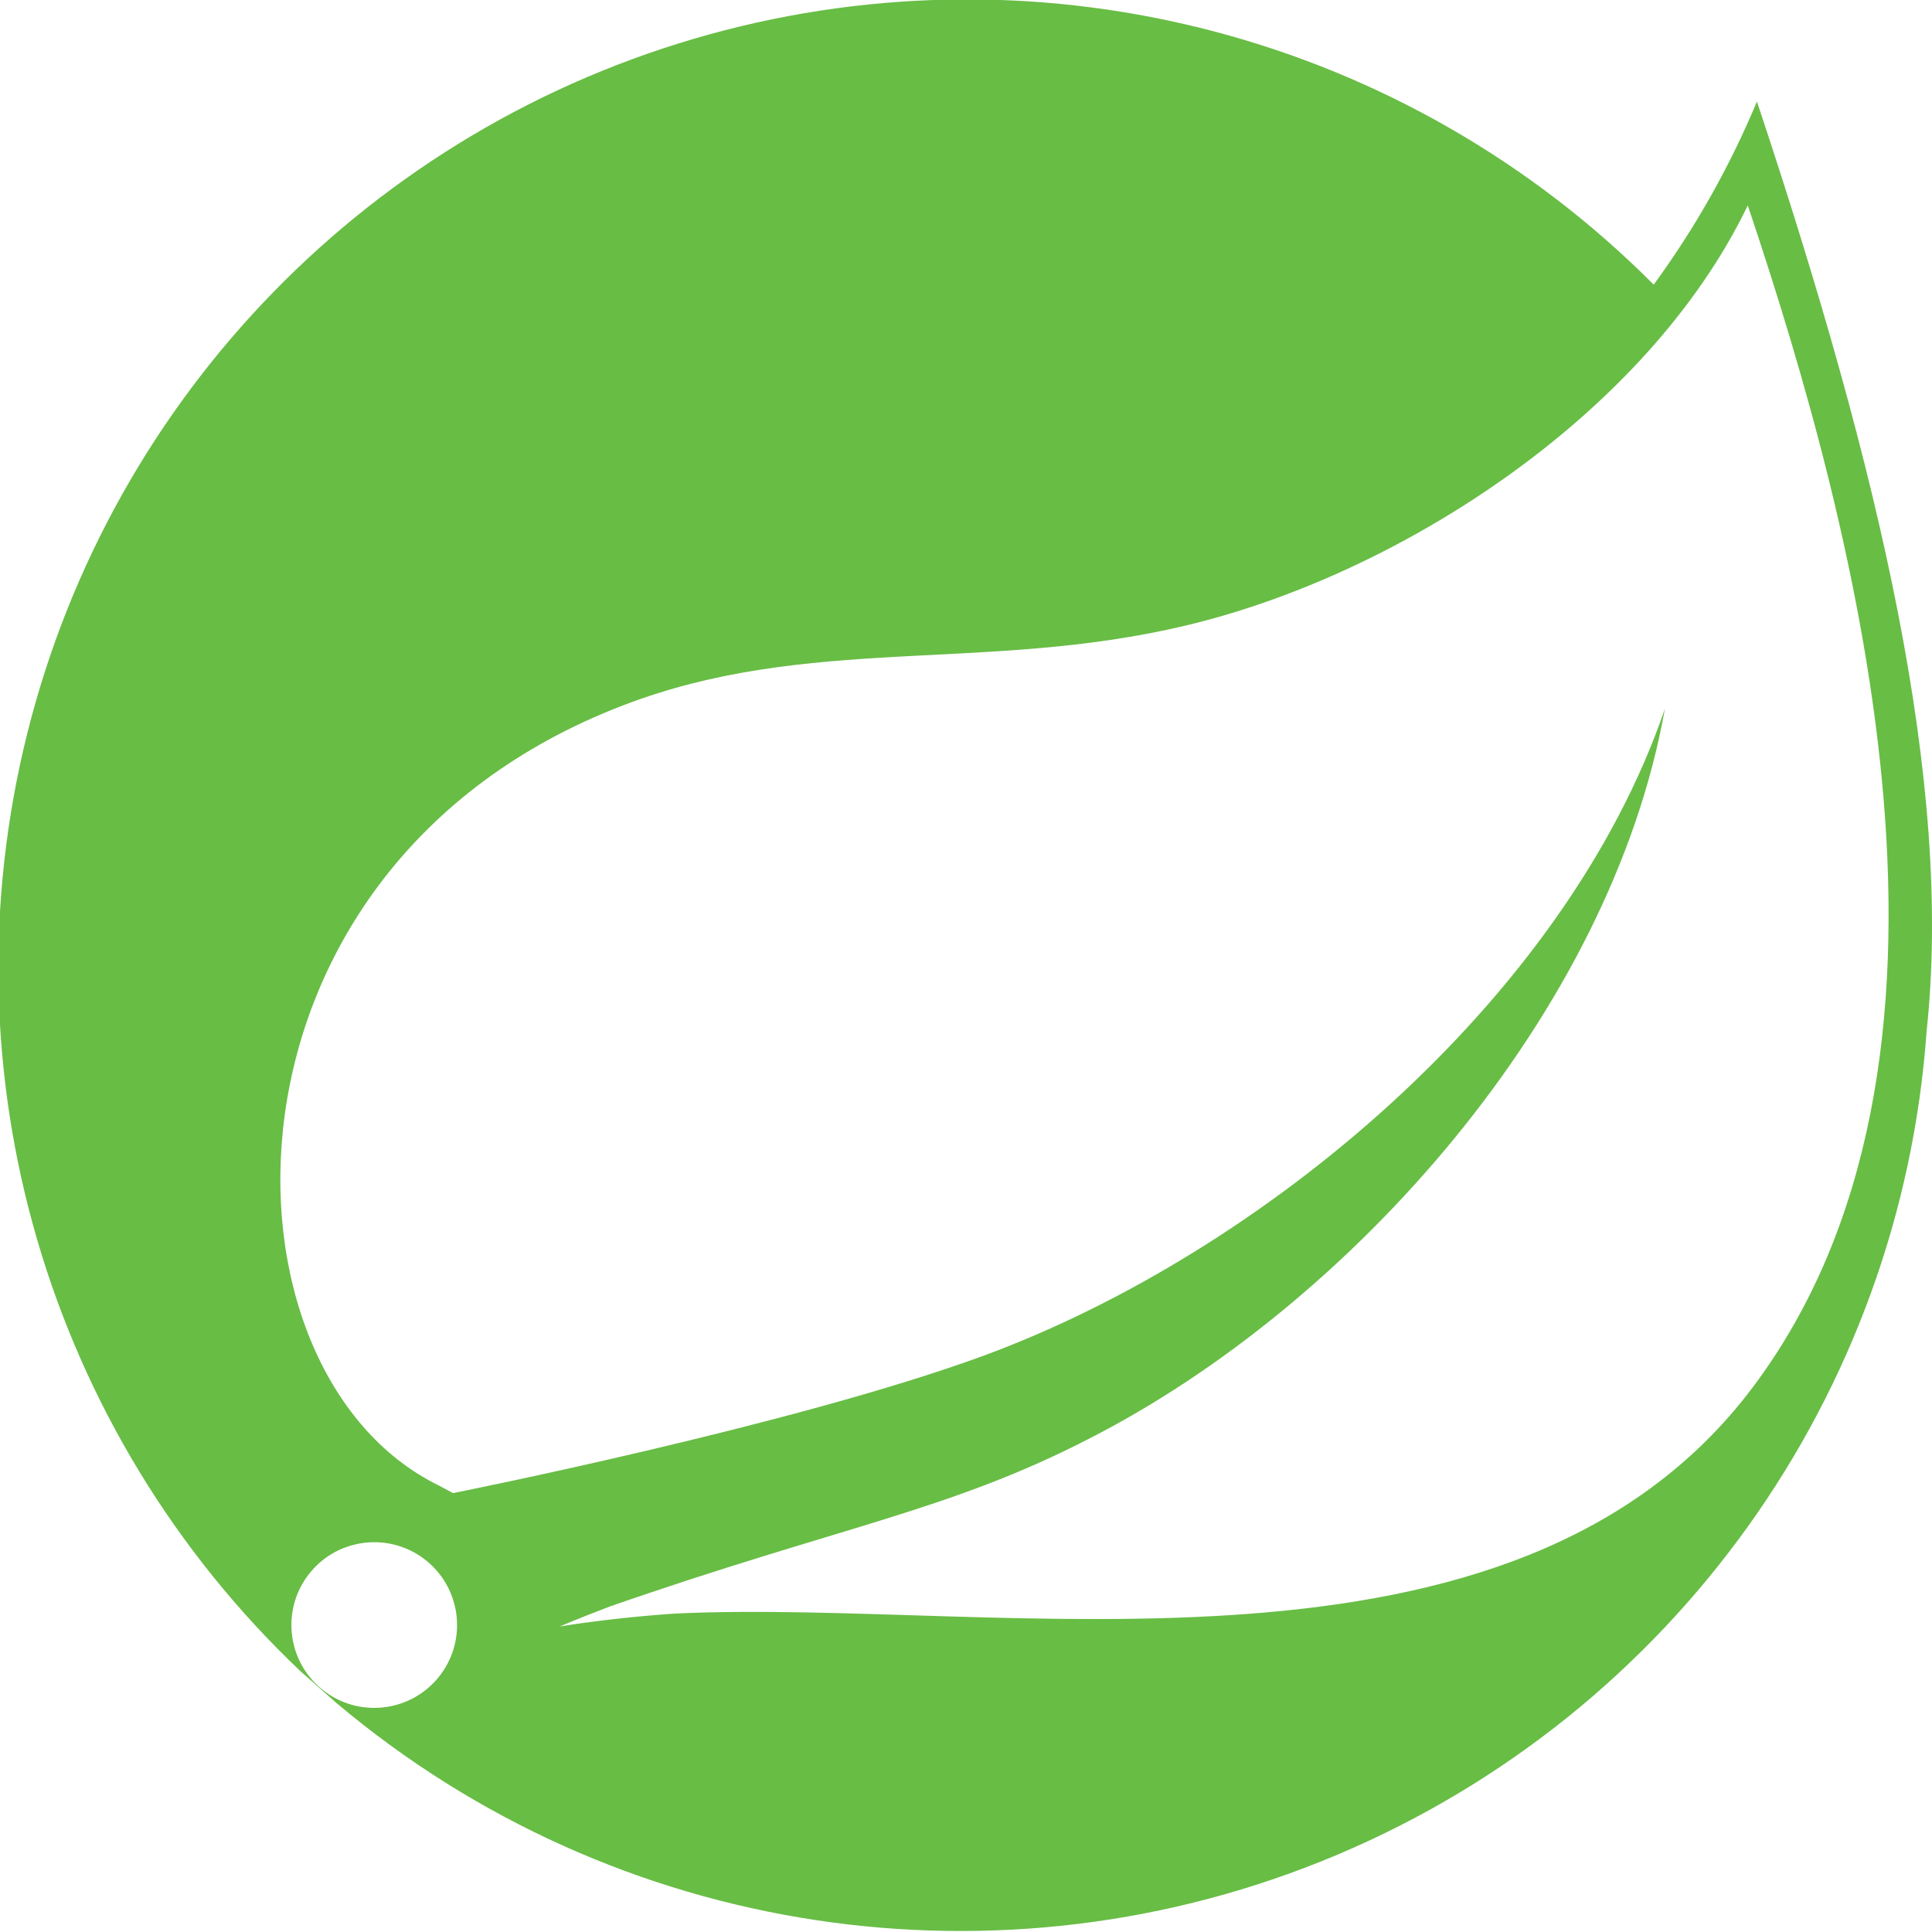
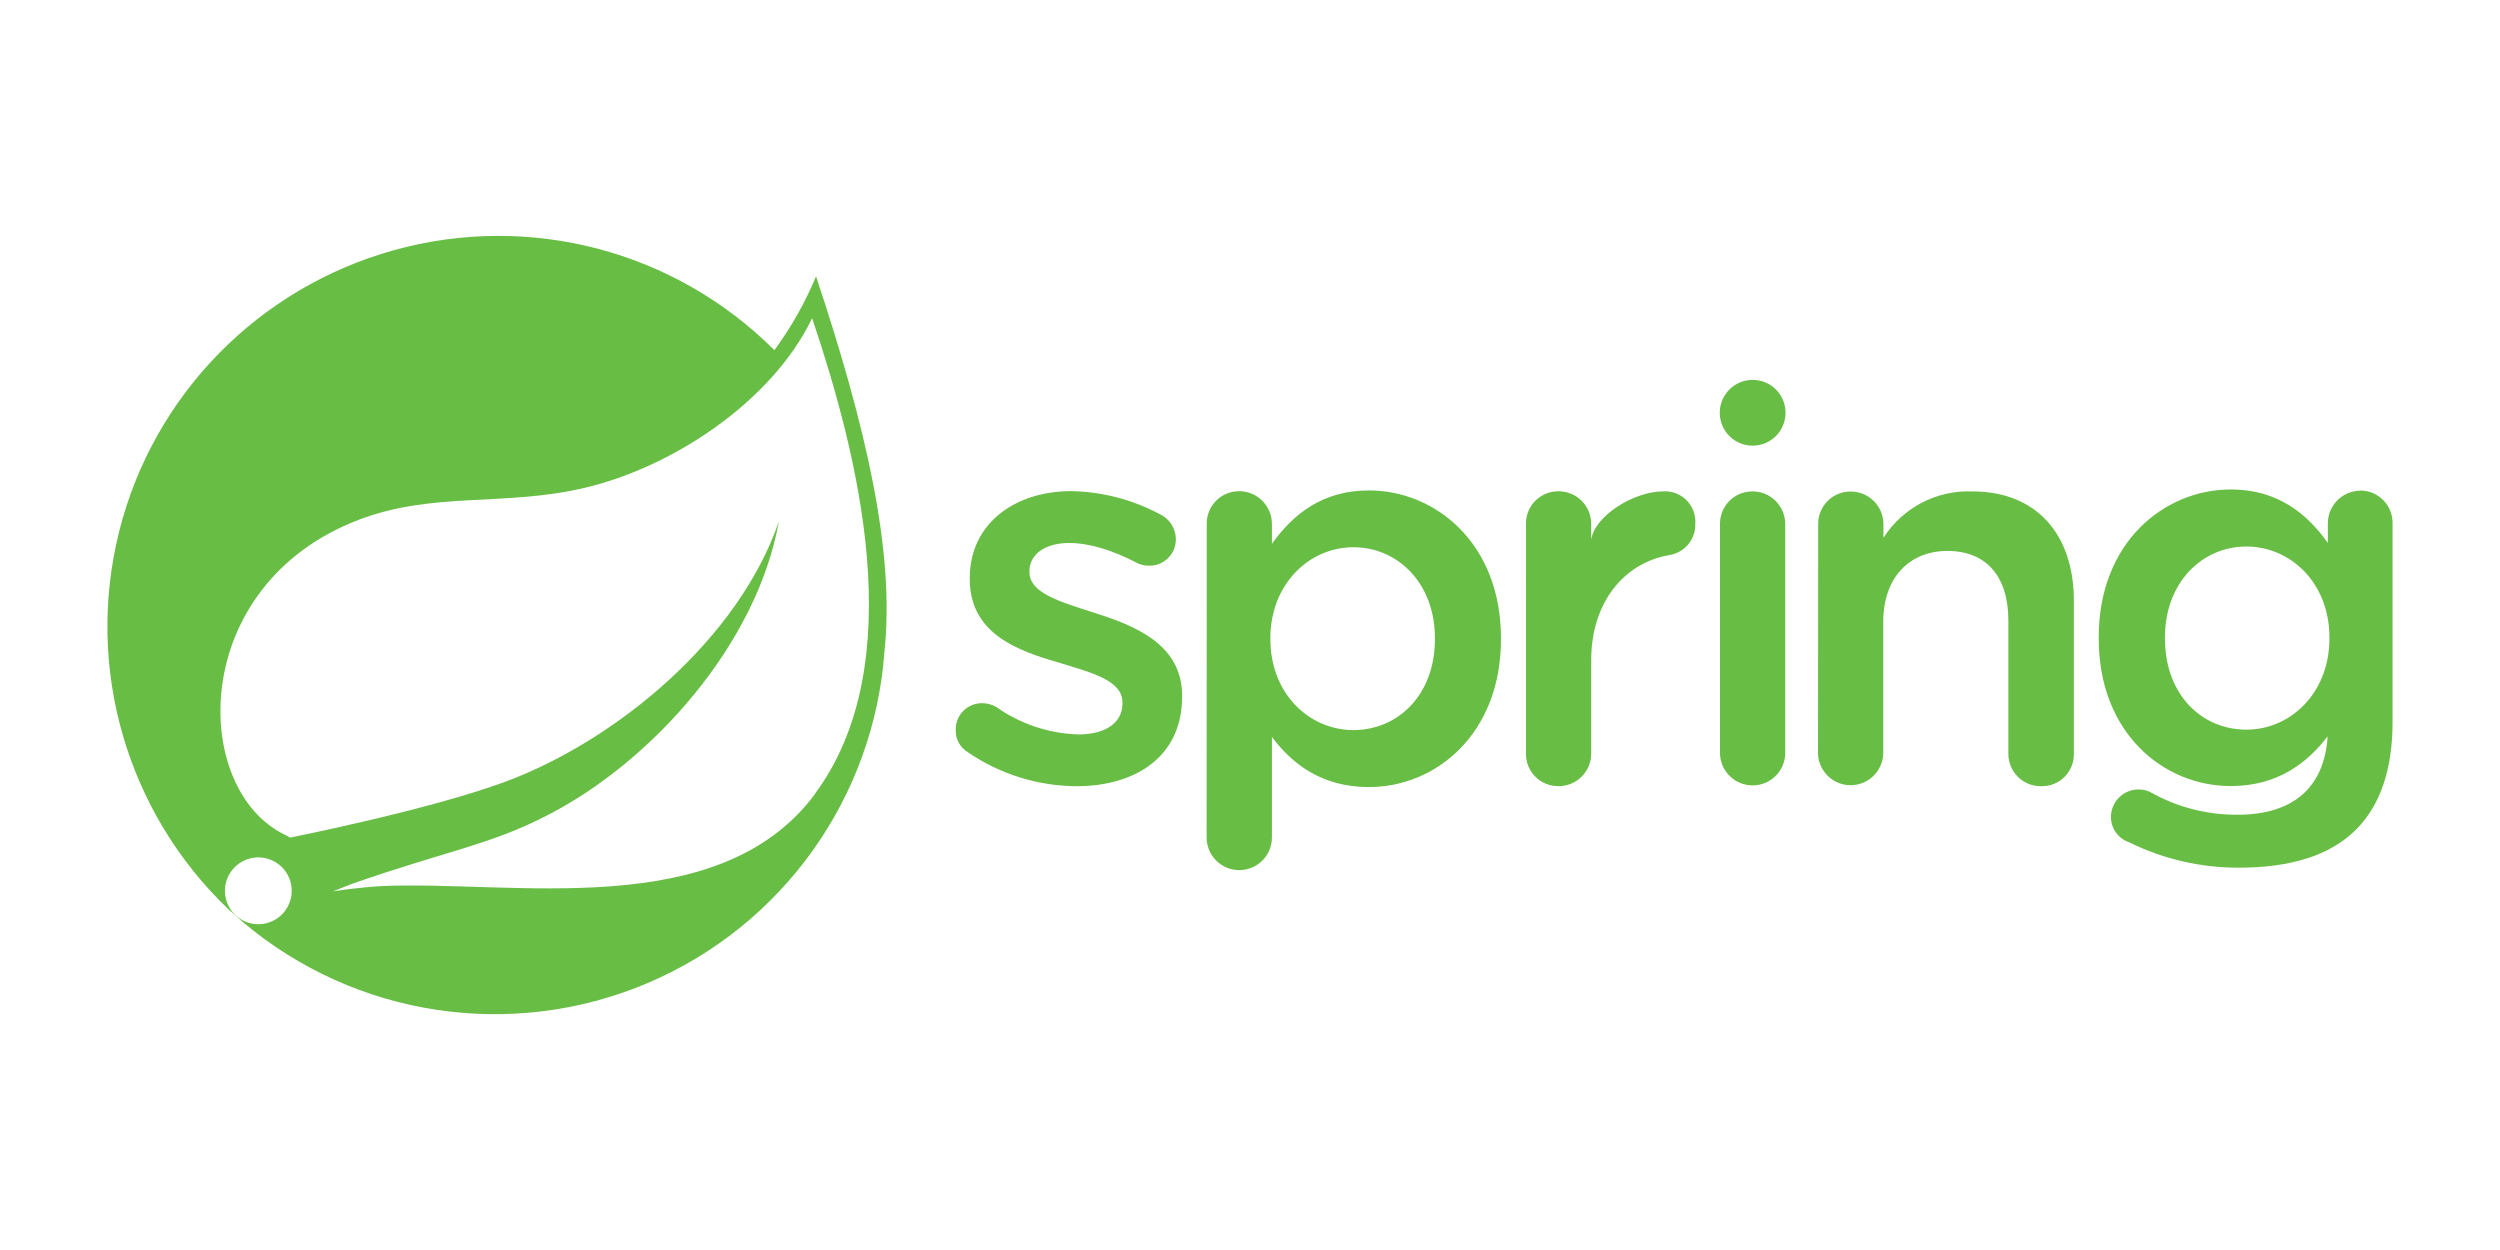
- <svg xmlns="http://www.w3.org/2000/svg" width="64" height="64">
-   <path d="M58.2 3.365a29.503 29.503 0 0 1-3.419 6.064A32.094 32.094 0 1 0 9.965 55.372l1.186 1.047a32.08 32.08 0 0 0 52.67-22.253c.875-8.17-1.524-18.51-5.62-30.8zM14.53 55.558a2.744 2.744 0 1 1-.404-3.857 2.744 2.744 0 0 1 .404 3.857zm43.538-9.61c-7.92 10.55-24.83 6.99-35.672 7.502 0 0-1.922.113-3.857.43 0 0 .73-.31 1.663-.663 7.614-2.65 11.213-3.16 15.838-5.54 8.708-4.427 17.322-14.122 19.112-24.2-3.313 9.695-13.373 18.032-22.53 21.418-6.276 2.313-17.614 4.566-17.614 4.566l-.457-.245c-7.714-3.75-7.952-20.457 6.077-25.845 6.143-2.366 12.02-1.067 18.654-2.65 7.084-1.683 15.28-6.99 18.615-13.916 3.73 11.08 8.224 28.422.166 39.15z" fill="#68bd45" />
+ <svg xmlns="http://www.w3.org/2000/svg" width="120" height="60">
+   <path d="M39.17 13.265a17.24 17.24 0 0 1-1.998 3.544c-4.778-4.776-11.755-6.613-18.265-4.8S7.357 18.966 5.717 25.52 6.086 39 10.98 43.66l.693.612a18.75 18.75 0 0 0 30.781-13.005c.51-4.775-.89-10.817-3.284-18zM13.647 43.767c-.408.504-1.08.713-1.702.53s-1.072-.725-1.14-1.37.26-1.267.83-1.577 1.27-.244 1.774.164c.687.557.793 1.566.236 2.254zm25.444-5.616c-4.628 6.165-14.51 4.086-20.847 4.384 0 0-1.123.066-2.254.252 0 0 .426-.182.972-.387 4.45-1.55 6.553-1.847 9.256-3.238 5.09-2.587 10.123-8.253 11.17-14.143-1.936 5.666-7.815 10.538-13.167 12.517-3.668 1.352-10.294 2.668-10.294 2.668l-.267-.143C9.15 37.87 9.01 28.106 17.2 24.957c3.6-1.383 7.025-.624 10.902-1.55 4.14-.984 8.93-4.086 10.88-8.133 2.18 6.475 4.806 16.6.097 22.88z" fill="#68bd45" />
+   <g transform="matrix(.57047 0 0 .57047 11.19773 16.05449)" fill="#68bd45">
+     <path d="M61.807 35.152a2.11 2.11 0 0 1-1.019-1.906 2.197 2.197 0 0 1 2.227-2.222 2.401 2.401 0 0 1 1.177.316 12.656 12.656 0 0 0 6.902 2.314c2.36 0 3.72-1.02 3.72-2.6v-.087c0-1.86-2.55-2.498-5.357-3.36-3.537-1.02-7.488-2.452-7.488-7.034v-.092c0-4.542 3.767-7.3 8.533-7.3a16.505 16.505 0 0 1 7.493 1.957 2.335 2.335 0 0 1 1.315 2.09 2.212 2.212 0 0 1-2.268 2.227 2.131 2.131 0 0 1-1.086-.275c-1.952-1.02-3.95-1.636-5.607-1.636-2.13 0-3.36 1.02-3.36 2.36v.092c0 1.77 2.6 2.498 5.403 3.405 3.497 1.1 7.442 2.676 7.442 6.988v.092c0 5.036-3.904 7.53-8.895 7.53a16.377 16.377 0 0 1-9.134-2.86zm20.1-19.196a2.712 2.712 0 0 1 2.717-2.768 2.752 2.752 0 0 1 2.768 2.768v1.662c1.77-2.498 4.266-4.496 8.155-4.496 5.607 0 11.117 4.445 11.117 12.437v.092c0 7.94-5.45 12.432-11.117 12.432-4 0-6.5-1.998-8.155-4.22v8.46a2.747 2.747 0 0 1-5.495 0zm19.2 9.685v-.092c0-4.628-3.135-7.646-6.856-7.646s-6.988 3.1-6.988 7.646v.092c0 4.587 3.267 7.646 6.988 7.646s6.856-2.926 6.856-7.66zm7.66-9.68a2.712 2.712 0 0 1 2.722-2.768 2.747 2.747 0 0 1 2.768 2.768v1.32c.275-2.04 3.634-4.078 6.035-4.078a2.549 2.549 0 0 1 2.722 2.722 2.579 2.579 0 0 1-2.176 2.635c-3.904.678-6.58 4.078-6.58 8.823v7.9a2.737 2.737 0 0 1-2.768 2.722 2.702 2.702 0 0 1-2.722-2.722zm16.326.012a2.717 2.717 0 0 1 2.722-2.768 2.752 2.752 0 0 1 2.768 2.768V35.3a2.747 2.747 0 0 1-5.49 0zm8.263.01a2.712 2.712 0 0 1 2.722-2.768 2.752 2.752 0 0 1 2.768 2.768v1.126a8.492 8.492 0 0 1 7.488-3.904c5.398 0 8.533 3.63 8.533 9.175v12.906a2.676 2.676 0 0 1-2.722 2.722 2.717 2.717 0 0 1-2.788-2.722V24.07c0-3.72-1.86-5.857-5.128-5.857-3.176 0-5.398 2.227-5.398 5.948v11.122a2.747 2.747 0 0 1-5.49 0zm45.65-2.84a2.752 2.752 0 0 0-2.768 2.768v1.63c-1.77-2.498-4.266-4.5-8.156-4.5-5.607 0-11.122 4.445-11.122 12.432v.092c-.015 7.947 5.434 12.432 11.107 12.432 3.97 0 6.463-1.973 8.155-4.185-.275 4.317-2.916 6.596-7.55 6.596a14.67 14.67 0 0 1-7.371-1.901 2.187 2.187 0 0 0-.994-.224 2.319 2.319 0 0 0-2.319 2.263 2.253 2.253 0 0 0 1.529 2.182 20.679 20.679 0 0 0 9.256 2.136c4.312 0 7.67-1.02 9.853-3.22 1.993-1.998 3.058-5 3.058-9.032V15.9a2.717 2.717 0 0 0-2.681-2.768zm-9.623 20.108c-3.767 0-6.85-2.95-6.85-7.67v-.092c0-4.628 3.13-7.646 6.85-7.646s6.988 3.063 6.988 7.646v.092c0 4.582-3.262 7.67-6.988 7.67z" />
+     <circle r="2.768" cy="6.588" cx="127.841" />
+   </g>
</svg>
